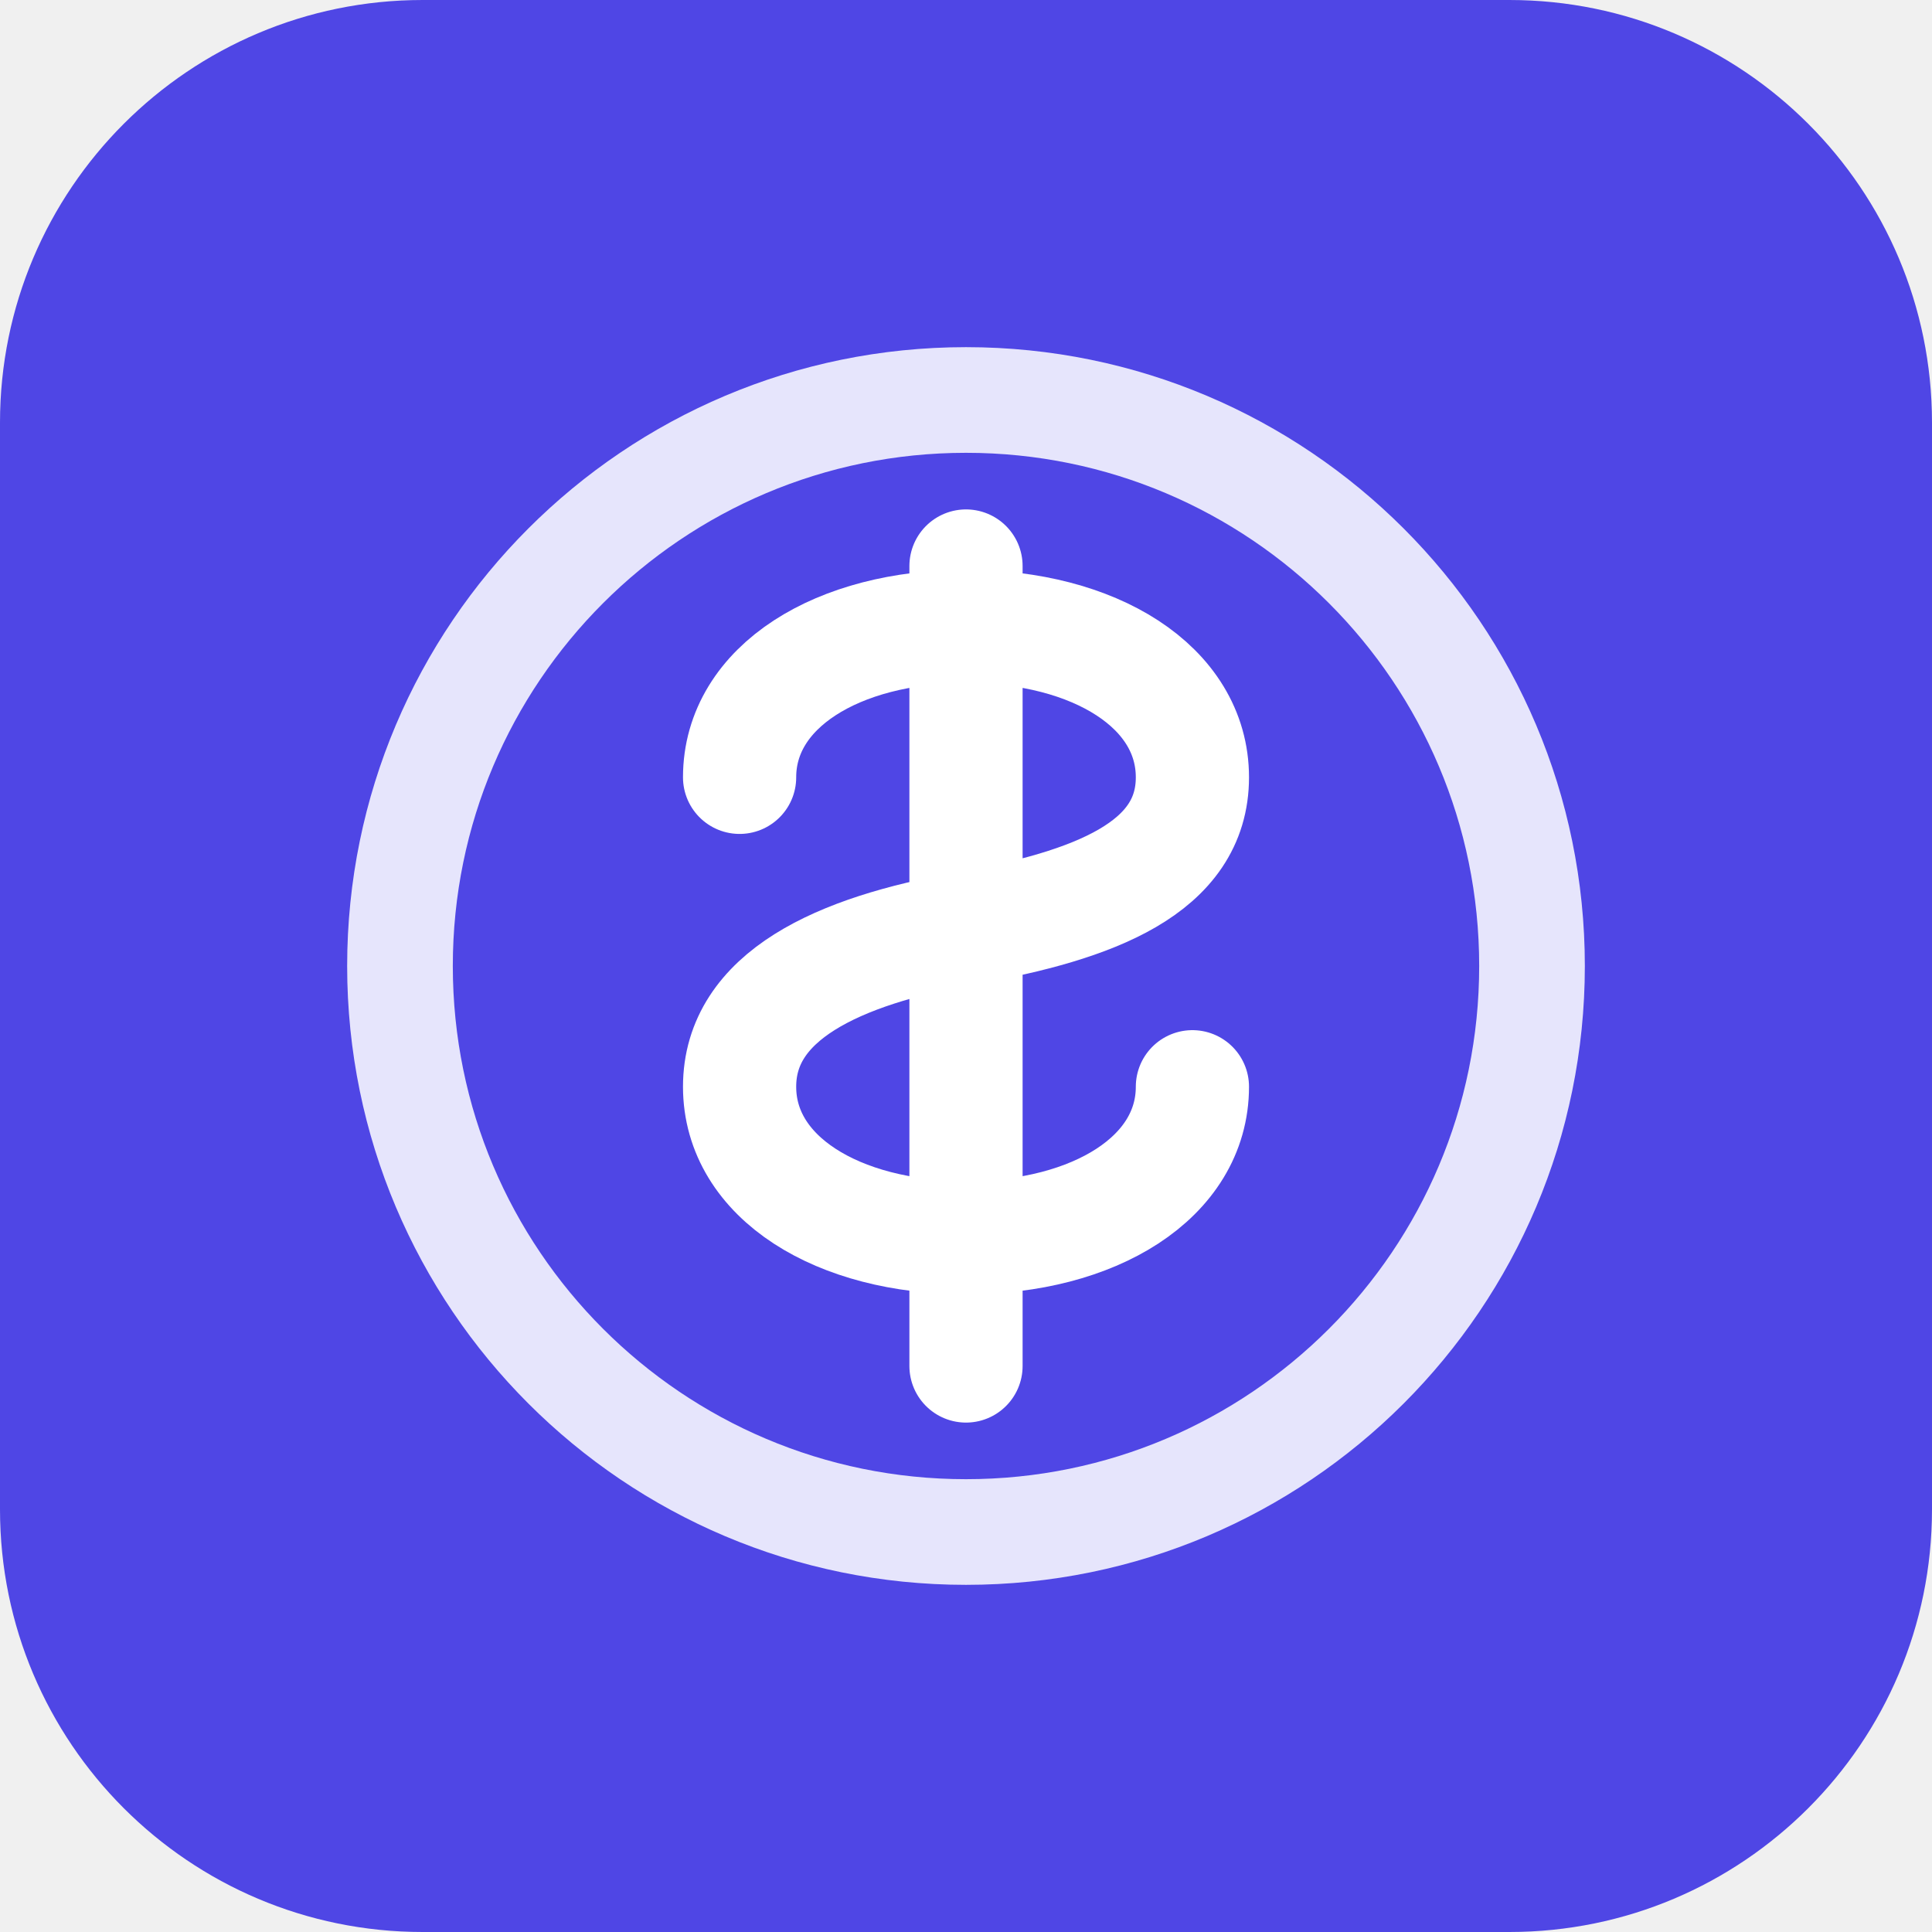
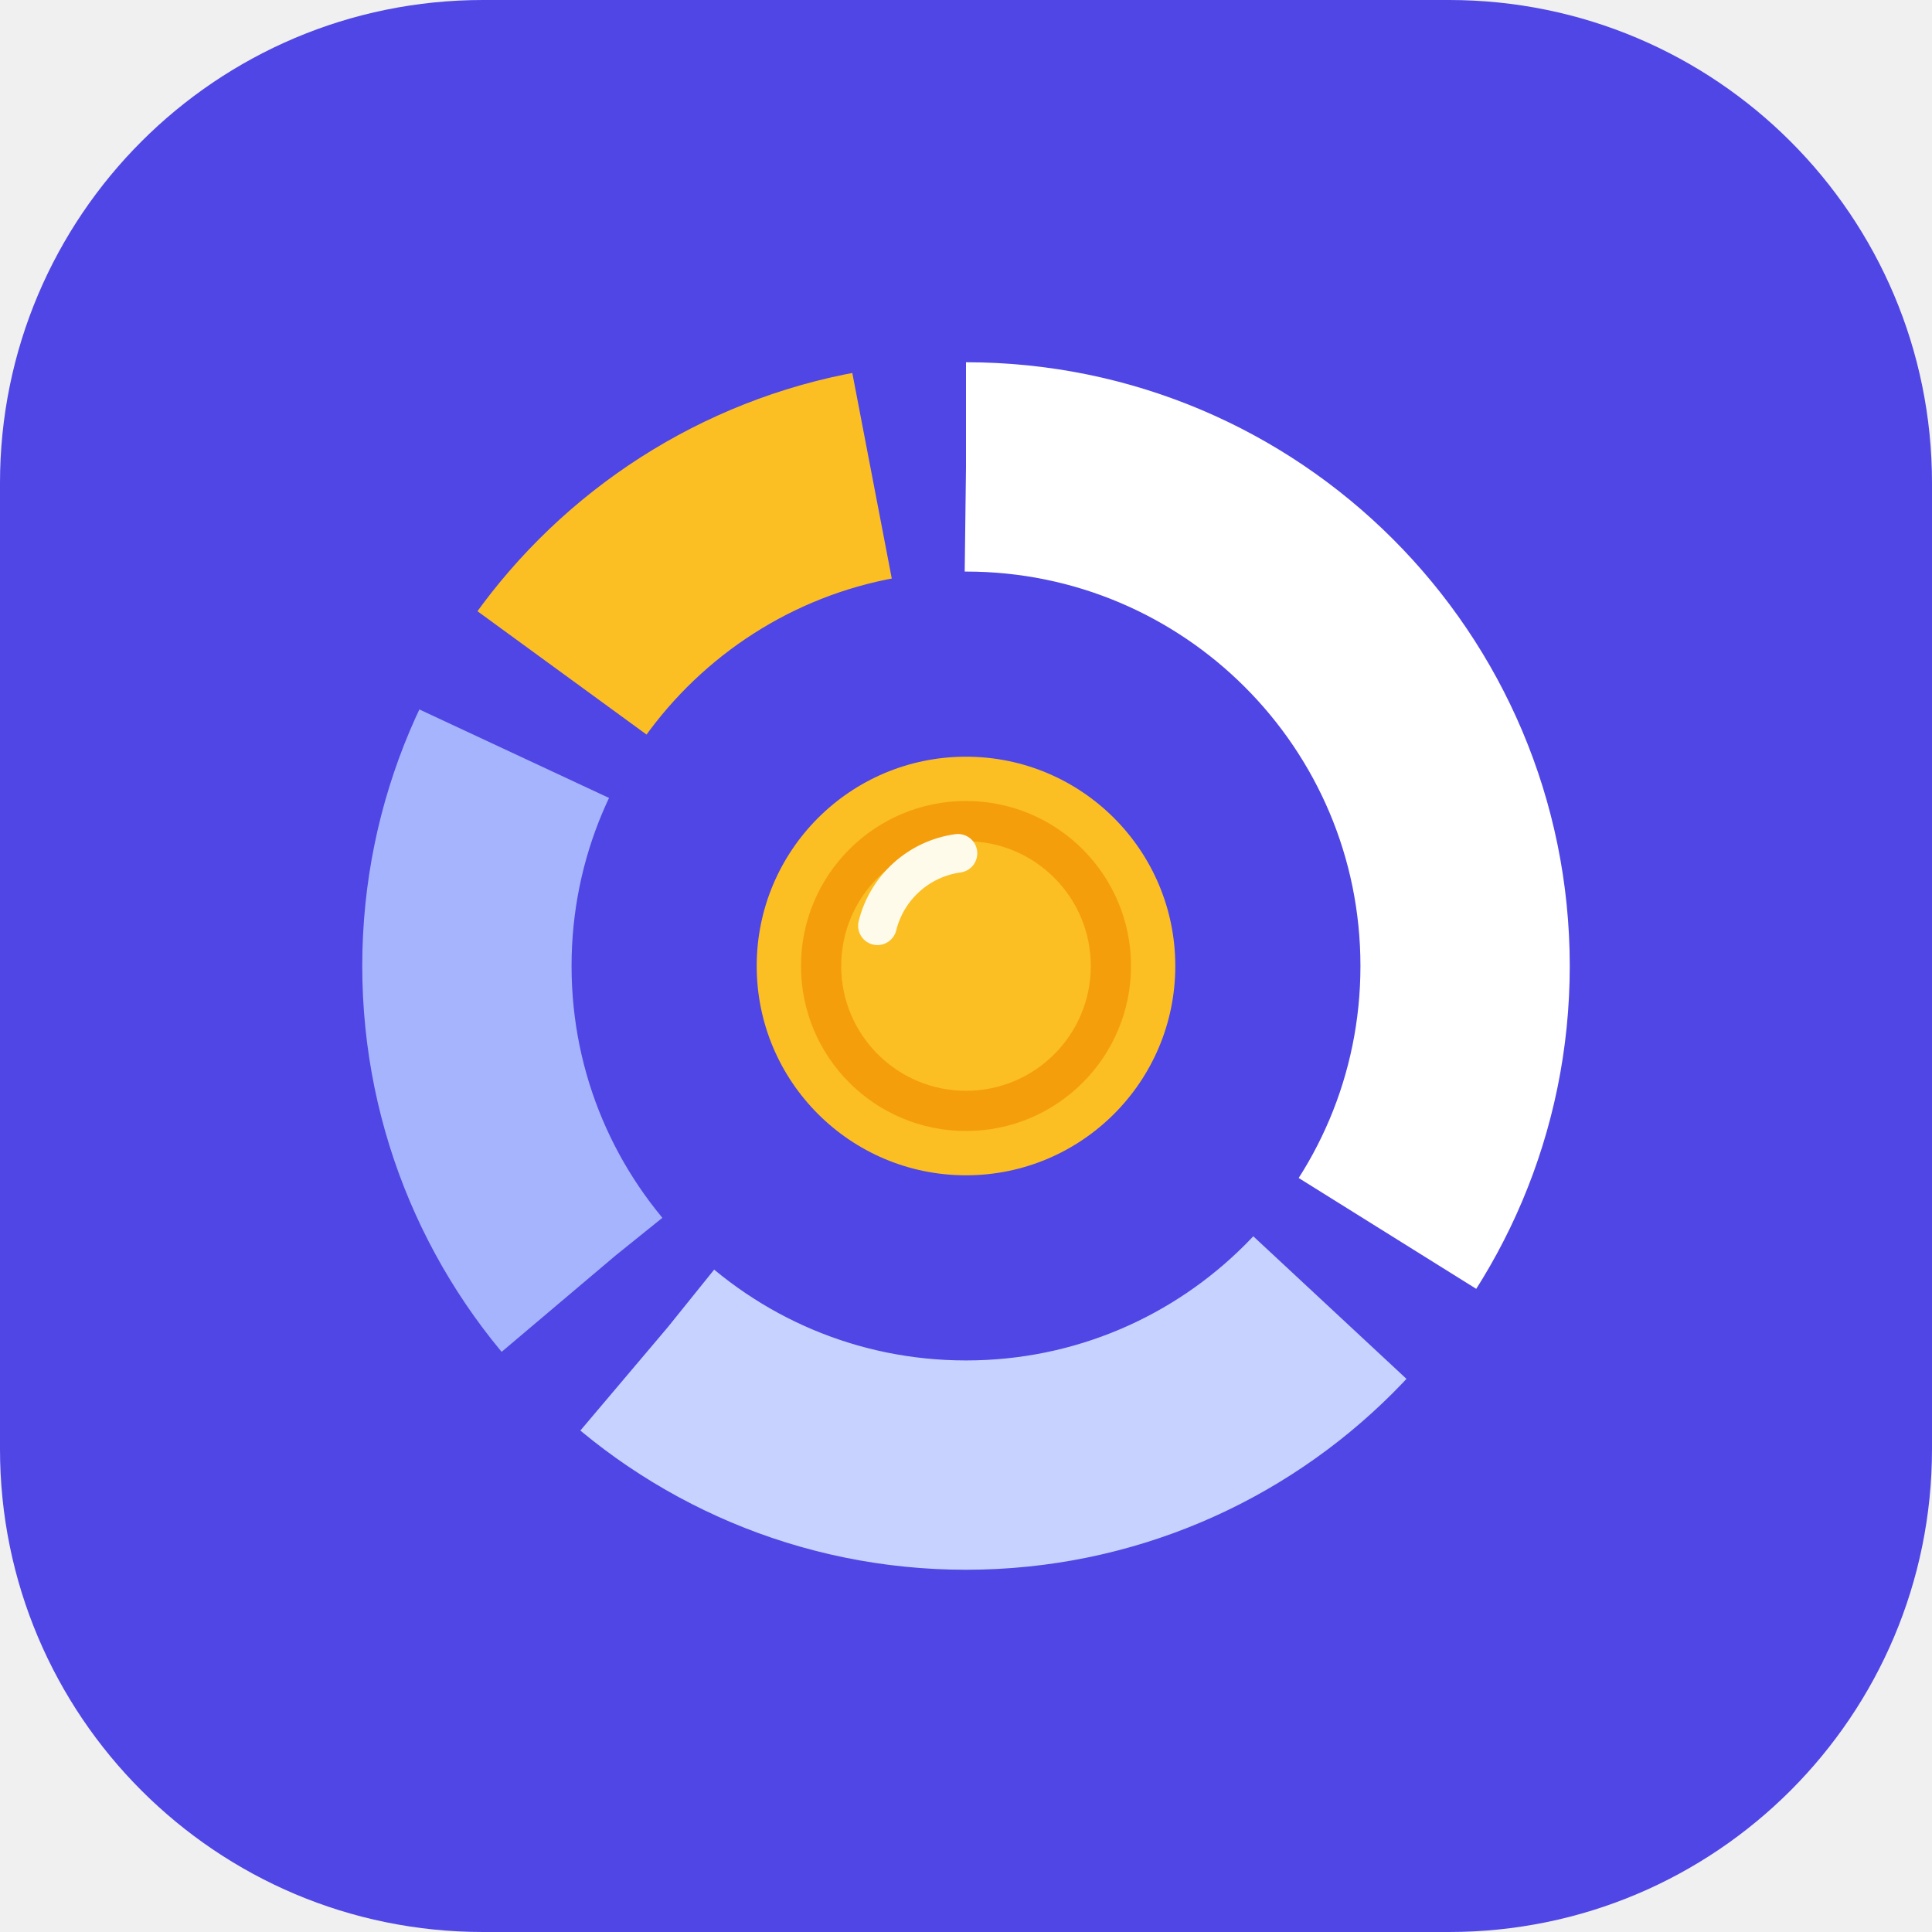
- <svg xmlns="http://www.w3.org/2000/svg" viewBox="0 0 512 512">
-   <rect width="512" height="512" rx="112" fill="#4f46e5" />
-   <circle cx="256" cy="256" r="150" fill="none" stroke="#e6e5fc" stroke-width="28" />
-   <path d="M256 150v212M196 206c0-24 26-40 60-40s60 16 60 40-26 34-60 40-60 18-60 42 26 40 60 40 60-16 60-40" fill="none" stroke="#ffffff" stroke-width="30" stroke-linecap="round" stroke-linejoin="round" />
+ <svg xmlns="http://www.w3.org/2000/svg" viewBox="0 0 120 120">
+   <rect width="120" height="120" rx="30" fill="#4f46e5" />
+   <g transform="rotate(-90 60 60)" fill="none" stroke-width="13">
+     <circle cx="60" cy="60" r="31" stroke="#ffffff" stroke-dasharray="66.23 194.78" stroke-dashoffset="0" />
+     <circle cx="60" cy="60" r="31" stroke="#c7d2fe" stroke-dasharray="46.75 194.78" stroke-dashoffset="-72.07" />
+     <circle cx="60" cy="60" r="31" stroke="#a5b4fc" stroke-dasharray="35.06 194.78" stroke-dashoffset="-124.66" />
+     <circle cx="60" cy="60" r="31" stroke="#fbbf24" stroke-dasharray="23.37 194.78" stroke-dashoffset="-165.56" />
+   </g>
+   <circle cx="60" cy="60" r="13" fill="#fbbf24" />
+   <circle cx="60" cy="60" r="9" fill="none" stroke="#f59e0b" stroke-width="2.5" />
+   <path d="M54.5 57.5a6 6 0 0 1 5-4.5" fill="none" stroke="#fffbeb" stroke-width="2.4" stroke-linecap="round" />
</svg>
